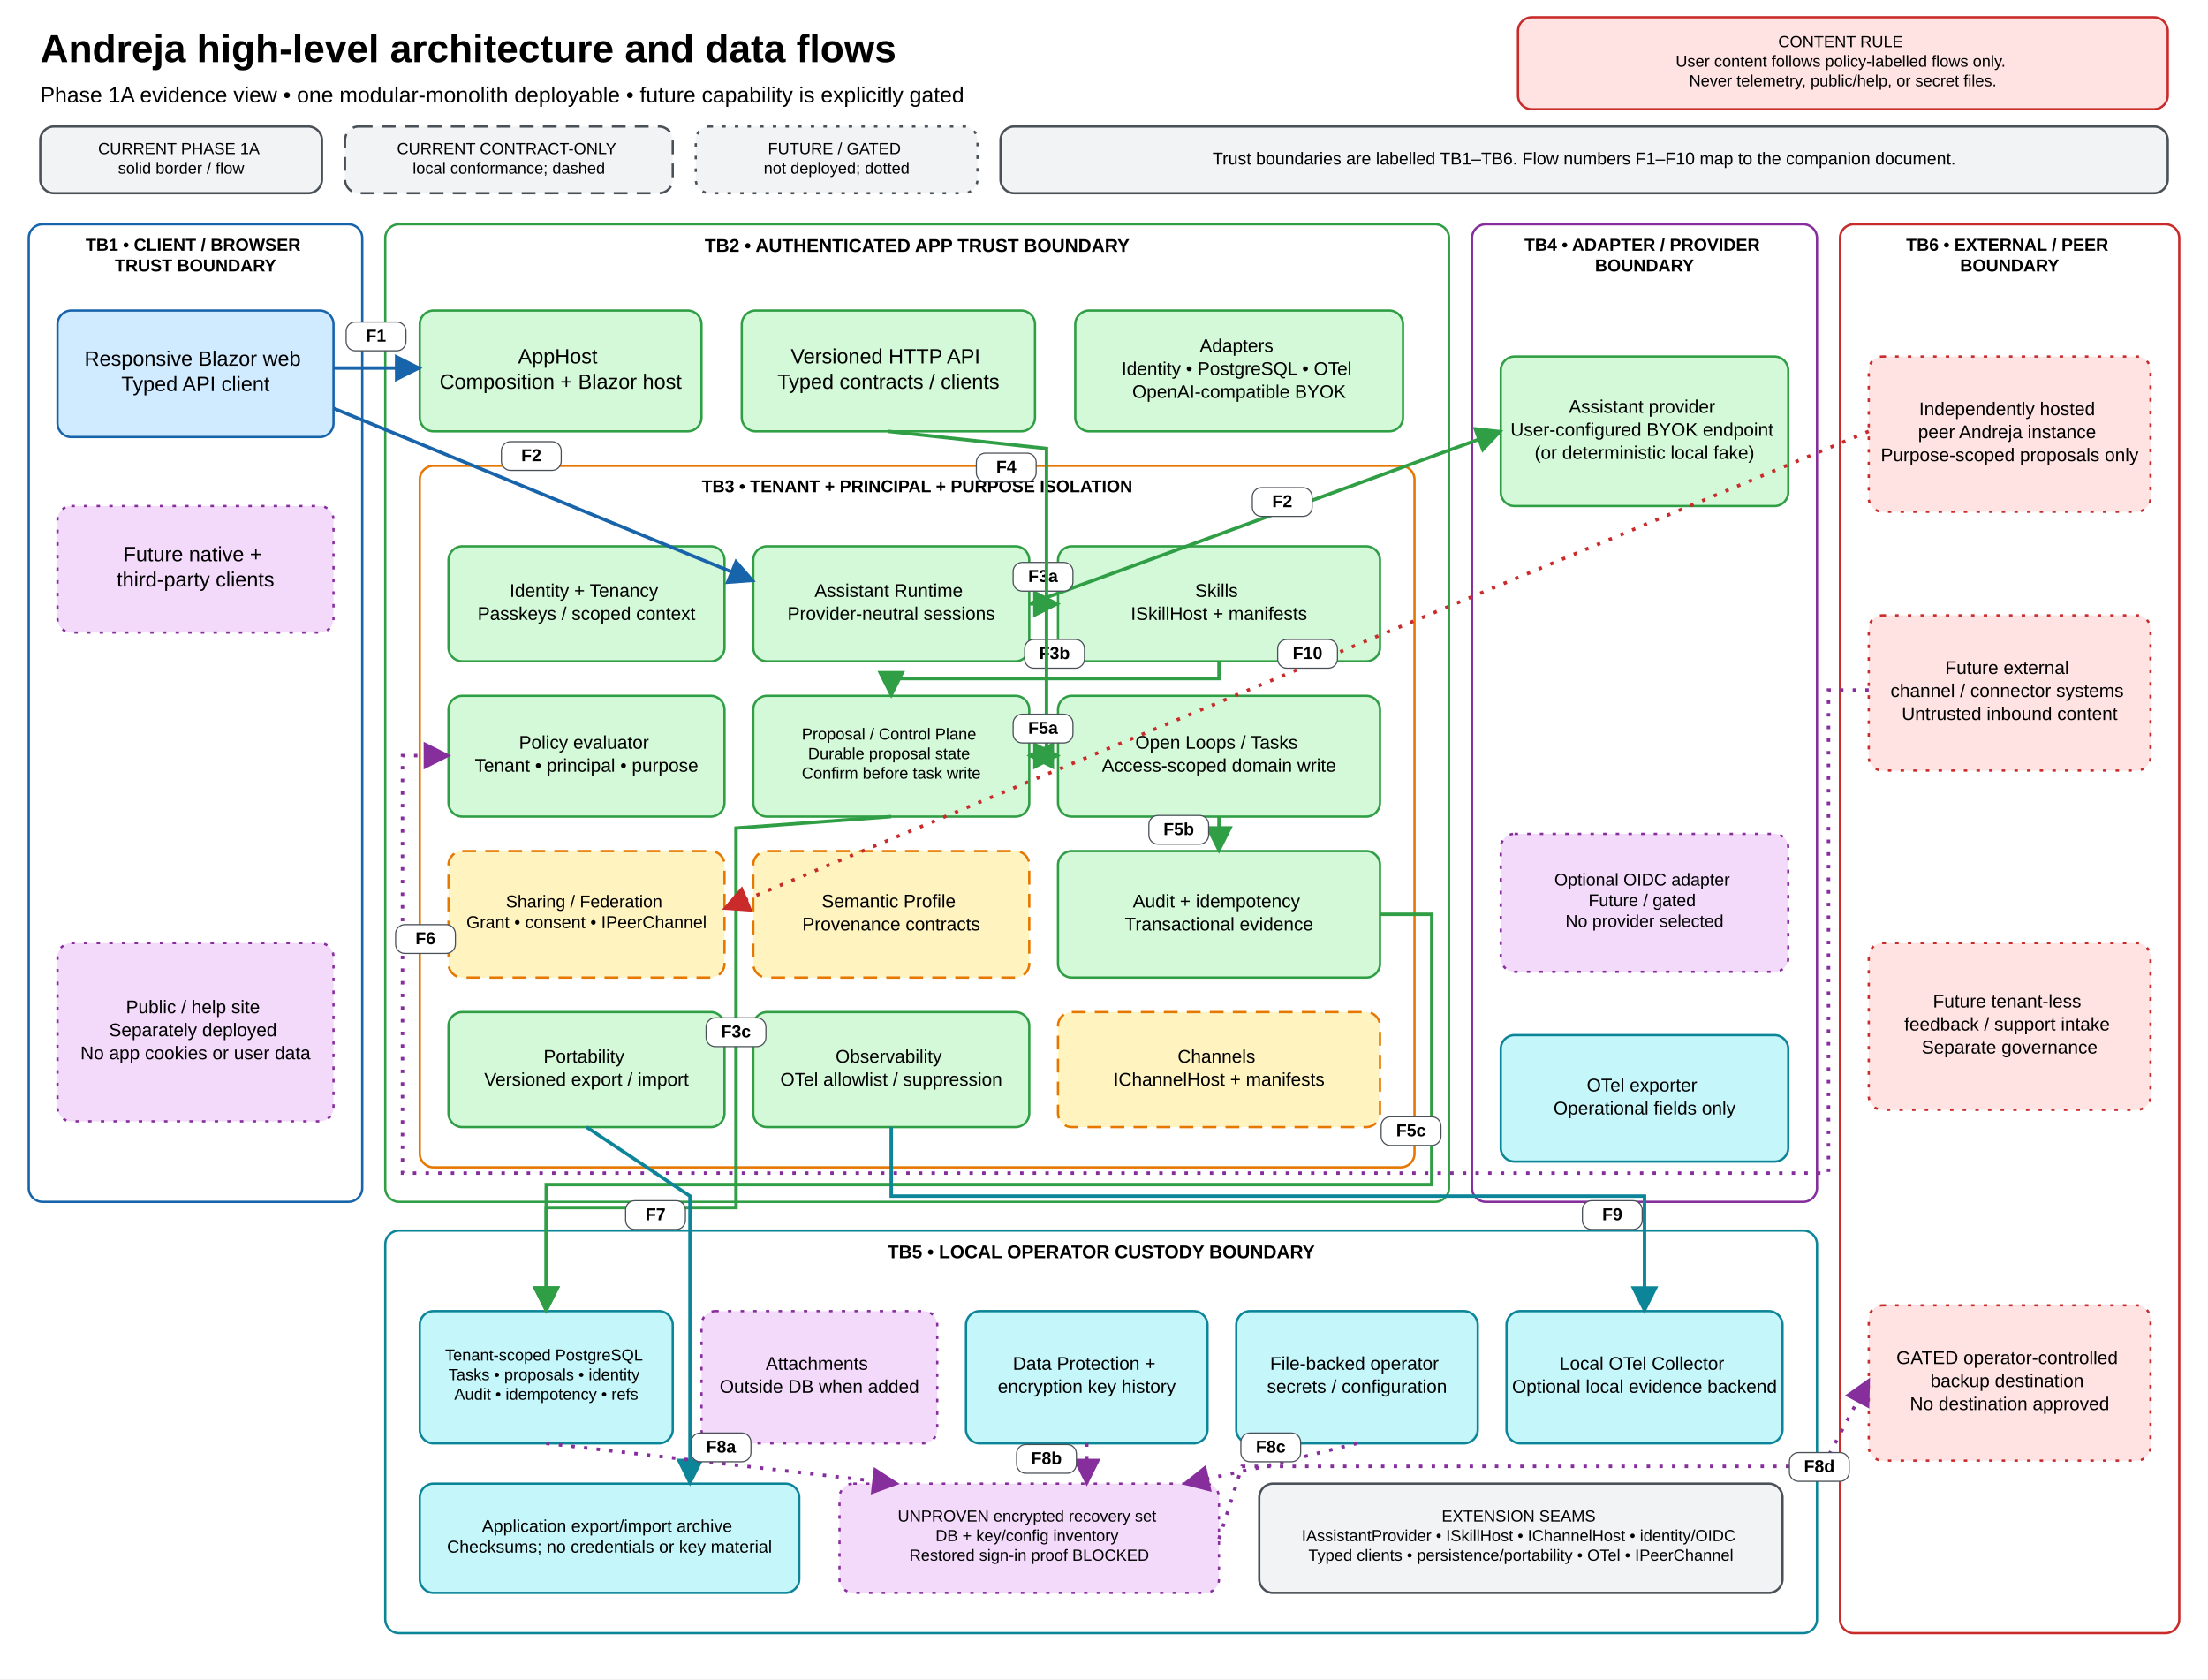
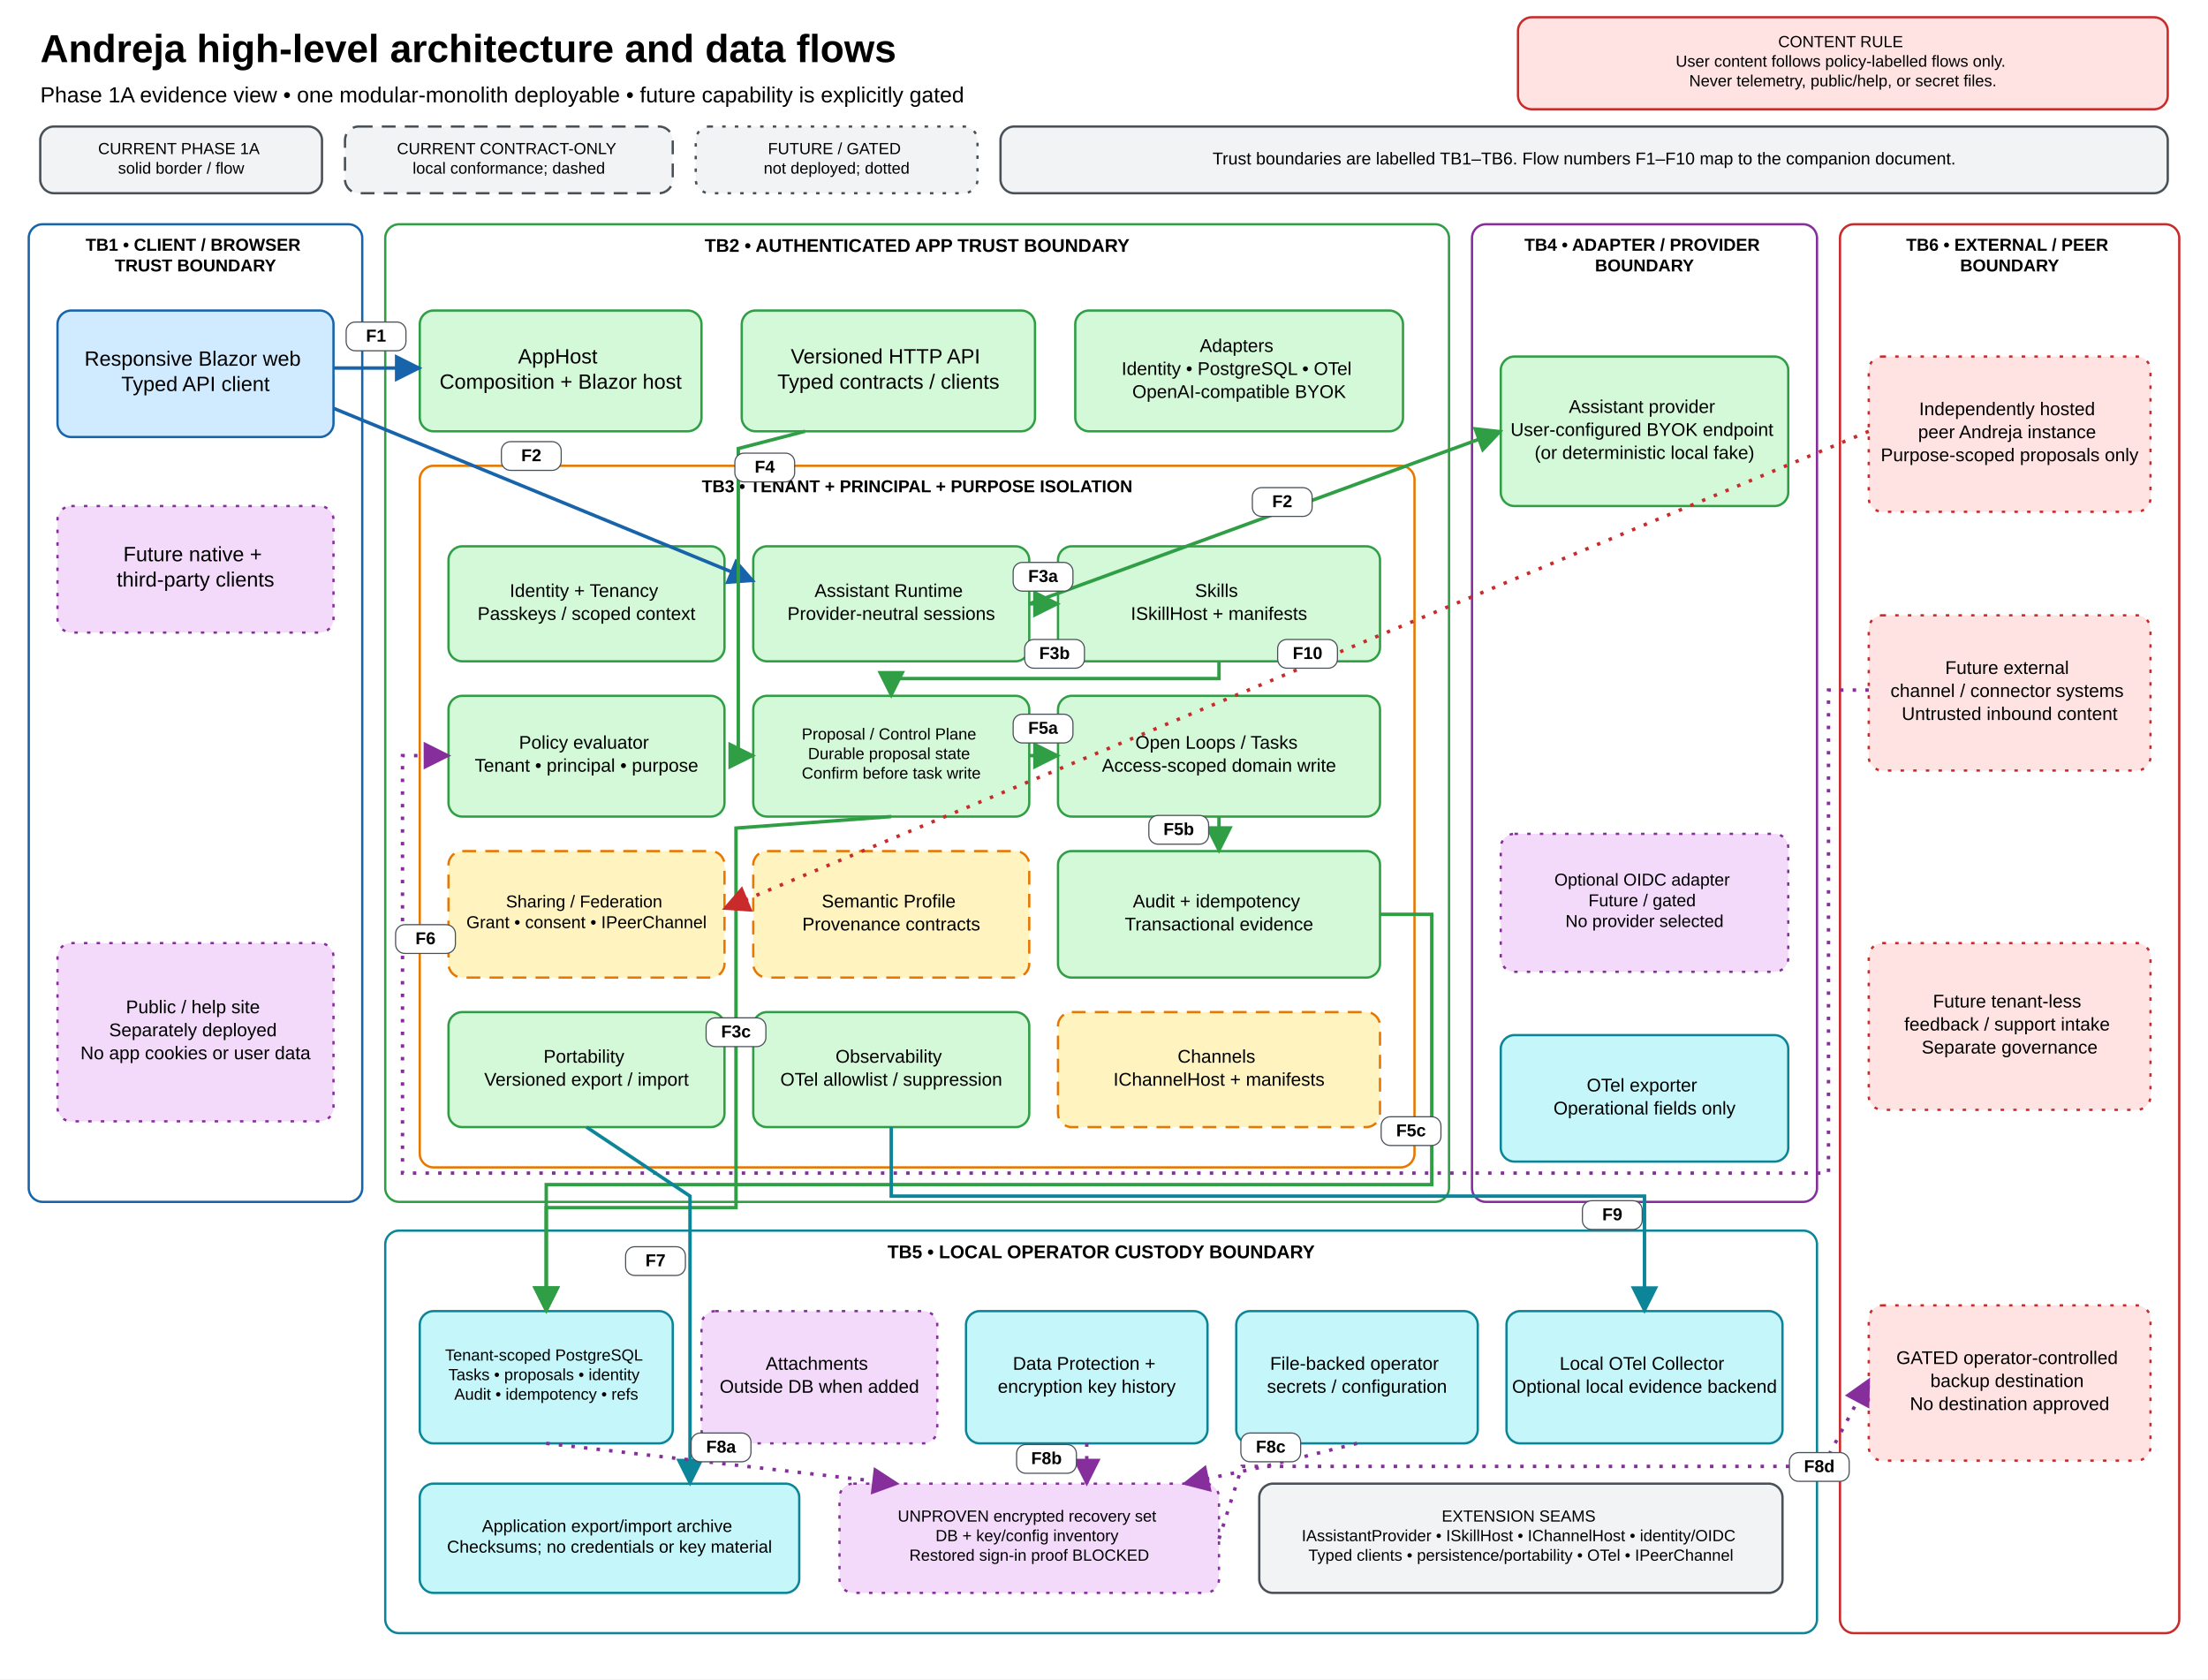
- <svg xmlns="http://www.w3.org/2000/svg" width="1920" height="1460" viewBox="0 0 1920 1460" role="img" aria-labelledby="title desc" data-source-sha256="446f85c8ef38a6cd5bb7bdb2aa9be8c1f6ccb38972bb429ca68a66bf256336fb">
+ <svg xmlns="http://www.w3.org/2000/svg" width="1920" height="1460" viewBox="0 0 1920 1460" role="img" aria-labelledby="title desc" data-source-sha256="6299e710533fa161a66c619b368bb4323b7924c9d354c903a7b282ad4f4a0f42">
  <defs>
    <marker id="arrow-blue" viewBox="0 0 10 10" refX="9" refY="5" markerWidth="8" markerHeight="8" orient="auto-start-reverse">
      <path d="M 0 0 L 10 5 L 0 10 z" fill="#1864ab" />
    </marker>
    <marker id="arrow-green" viewBox="0 0 10 10" refX="9" refY="5" markerWidth="8" markerHeight="8" orient="auto-start-reverse">
      <path d="M 0 0 L 10 5 L 0 10 z" fill="#2f9e44" />
    </marker>
    <marker id="arrow-orange" viewBox="0 0 10 10" refX="9" refY="5" markerWidth="8" markerHeight="8" orient="auto-start-reverse">
      <path d="M 0 0 L 10 5 L 0 10 z" fill="#e67700" />
    </marker>
    <marker id="arrow-purple" viewBox="0 0 10 10" refX="9" refY="5" markerWidth="8" markerHeight="8" orient="auto-start-reverse">
      <path d="M 0 0 L 10 5 L 0 10 z" fill="#862e9c" />
    </marker>
    <marker id="arrow-teal" viewBox="0 0 10 10" refX="9" refY="5" markerWidth="8" markerHeight="8" orient="auto-start-reverse">
      <path d="M 0 0 L 10 5 L 0 10 z" fill="#0c8599" />
    </marker>
    <marker id="arrow-gray" viewBox="0 0 10 10" refX="9" refY="5" markerWidth="8" markerHeight="8" orient="auto-start-reverse">
      <path d="M 0 0 L 10 5 L 0 10 z" fill="#495057" />
    </marker>
    <marker id="arrow-red" viewBox="0 0 10 10" refX="9" refY="5" markerWidth="8" markerHeight="8" orient="auto-start-reverse">
      <path d="M 0 0 L 10 5 L 0 10 z" fill="#c92a2a" />
    </marker>
    <style>text { font-family: Arial, Helvetica, sans-serif; }</style>
  </defs>
  <rect width="1920" height="1460" fill="#ffffff" />
  <text x="35" y="54" text-anchor="start" font-size="34" font-weight="bold" fill="#000000">
    <tspan x="35" dy="0">Andreja high-level architecture and data flows</tspan>
  </text>
  <text x="35" y="89" text-anchor="start" font-size="19" font-weight="normal" fill="#000000">
    <tspan x="35" dy="0">Phase 1A evidence view • one modular-monolith deployable • future capability is explicitly gated</tspan>
  </text>
  <rect x="1320" y="15" width="565" height="80" rx="12" fill="#ffe3e3" stroke="#c92a2a" stroke-width="2" />
  <text x="1602.5" y="41" text-anchor="middle" font-size="14" font-weight="normal" fill="#000000">
    <tspan x="1602.5" dy="0">CONTENT RULE</tspan>
    <tspan x="1602.5" dy="17">User content follows policy-labelled flows only.</tspan>
    <tspan x="1602.5" dy="17">Never telemetry, public/help, or secret files.</tspan>
  </text>
  <rect x="35" y="110" width="245" height="58" rx="12" fill="#f1f3f5" stroke="#495057" stroke-width="2" />
  <text x="157.5" y="134" text-anchor="middle" font-size="14" font-weight="normal" fill="#000000">
    <tspan x="157.5" dy="0">CURRENT PHASE 1A</tspan>
    <tspan x="157.5" dy="17">solid border / flow</tspan>
  </text>
  <rect x="300" y="110" width="285" height="58" rx="12" fill="#f1f3f5" stroke="#495057" stroke-width="2" stroke-dasharray="12 8" />
  <text x="442.5" y="134" text-anchor="middle" font-size="14" font-weight="normal" fill="#000000">
    <tspan x="442.5" dy="0">CURRENT CONTRACT-ONLY</tspan>
    <tspan x="442.5" dy="17">local conformance; dashed</tspan>
  </text>
  <rect x="605" y="110" width="245" height="58" rx="12" fill="#f1f3f5" stroke="#495057" stroke-width="2" stroke-dasharray="3 8" />
  <text x="727.5" y="134" text-anchor="middle" font-size="14" font-weight="normal" fill="#000000">
    <tspan x="727.5" dy="0">FUTURE / GATED</tspan>
    <tspan x="727.5" dy="17">not deployed; dotted</tspan>
  </text>
  <rect x="870" y="110" width="1015" height="58" rx="12" fill="#f1f3f5" stroke="#495057" stroke-width="2" />
  <text x="1377.5" y="143" text-anchor="middle" font-size="15" font-weight="normal" fill="#000000">
    <tspan x="1377.5" dy="0">Trust boundaries are labelled TB1–TB6. Flow numbers F1–F10 map to the companion document.</tspan>
  </text>
  <rect x="25" y="195" width="290" height="850" rx="12" fill="none" stroke="#1864ab" stroke-width="2" />
  <text x="170" y="218" text-anchor="middle" font-size="15" font-weight="bold" fill="#000000">
    <tspan x="170" dy="0">TB1 • CLIENT / BROWSER</tspan>
    <tspan x="170" dy="18">TRUST BOUNDARY</tspan>
  </text>
  <rect x="335" y="195" width="925" height="850" rx="12" fill="none" stroke="#2f9e44" stroke-width="2" />
  <text x="797.5" y="219" text-anchor="middle" font-size="16" font-weight="bold" fill="#000000">
    <tspan x="797.5" dy="0">TB2 • AUTHENTICATED APP TRUST BOUNDARY</tspan>
  </text>
  <rect x="365" y="405" width="865" height="610" rx="12" fill="none" stroke="#e67700" stroke-width="2" />
  <text x="797.5" y="428" text-anchor="middle" font-size="15" font-weight="bold" fill="#000000">
    <tspan x="797.5" dy="0">TB3 • TENANT + PRINCIPAL + PURPOSE ISOLATION</tspan>
  </text>
  <rect x="1280" y="195" width="300" height="850" rx="12" fill="none" stroke="#862e9c" stroke-width="2" />
  <text x="1430" y="218" text-anchor="middle" font-size="15" font-weight="bold" fill="#000000">
    <tspan x="1430" dy="0">TB4 • ADAPTER / PROVIDER</tspan>
    <tspan x="1430" dy="18">BOUNDARY</tspan>
  </text>
  <rect x="335" y="1070" width="1245" height="350" rx="12" fill="none" stroke="#0c8599" stroke-width="2" />
  <text x="957.5" y="1094" text-anchor="middle" font-size="16" font-weight="bold" fill="#000000">
    <tspan x="957.5" dy="0">TB5 • LOCAL OPERATOR CUSTODY BOUNDARY</tspan>
  </text>
  <rect x="1600" y="195" width="295" height="1225" rx="12" fill="none" stroke="#c92a2a" stroke-width="2" />
  <text x="1747.5" y="218" text-anchor="middle" font-size="15" font-weight="bold" fill="#000000">
    <tspan x="1747.5" dy="0">TB6 • EXTERNAL / PEER</tspan>
    <tspan x="1747.5" dy="18">BOUNDARY</tspan>
  </text>
  <rect x="50" y="270" width="240" height="110" rx="12" fill="#d0ebff" stroke="#1864ab" stroke-width="2" />
  <text x="170" y="318" text-anchor="middle" font-size="18" font-weight="normal" fill="#000000">
    <tspan x="170" dy="0">Responsive Blazor web</tspan>
    <tspan x="170" dy="22">Typed API client</tspan>
  </text>
  <rect x="50" y="440" width="240" height="110" rx="12" fill="#f3d9fa" stroke="#862e9c" stroke-width="2" stroke-dasharray="3 8" />
  <text x="170" y="488" text-anchor="middle" font-size="18" font-weight="normal" fill="#000000">
    <tspan x="170" dy="0">Future native +</tspan>
    <tspan x="170" dy="22">third-party clients</tspan>
  </text>
  <rect x="50" y="820" width="240" height="155" rx="12" fill="#f3d9fa" stroke="#862e9c" stroke-width="2" stroke-dasharray="3 8" />
  <text x="170" y="881" text-anchor="middle" font-size="16" font-weight="normal" fill="#000000">
    <tspan x="170" dy="0">Public / help site</tspan>
    <tspan x="170" dy="20">Separately deployed</tspan>
    <tspan x="170" dy="20">No app cookies or user data</tspan>
  </text>
  <rect x="365" y="270" width="245" height="105" rx="12" fill="#d3f9d8" stroke="#2f9e44" stroke-width="2" />
  <text x="487.5" y="316" text-anchor="middle" font-size="18" font-weight="normal" fill="#000000">
    <tspan x="487.5" dy="0">AppHost</tspan>
    <tspan x="487.5" dy="22">Composition + Blazor host</tspan>
  </text>
  <rect x="645" y="270" width="255" height="105" rx="12" fill="#d3f9d8" stroke="#2f9e44" stroke-width="2" />
  <text x="772.5" y="316" text-anchor="middle" font-size="18" font-weight="normal" fill="#000000">
    <tspan x="772.5" dy="0">Versioned HTTP API</tspan>
    <tspan x="772.5" dy="22">Typed contracts / clients</tspan>
  </text>
  <rect x="935" y="270" width="285" height="105" rx="12" fill="#d3f9d8" stroke="#2f9e44" stroke-width="2" />
  <text x="1077.5" y="306" text-anchor="middle" font-size="16" font-weight="normal" fill="#000000">
    <tspan x="1077.5" dy="0">Adapters</tspan>
    <tspan x="1077.5" dy="20">Identity • PostgreSQL • OTel</tspan>
    <tspan x="1077.5" dy="20">OpenAI-compatible BYOK</tspan>
  </text>
  <rect x="390" y="475" width="240" height="100" rx="12" fill="#d3f9d8" stroke="#2f9e44" stroke-width="2" />
  <text x="510" y="519" text-anchor="middle" font-size="16" font-weight="normal" fill="#000000">
    <tspan x="510" dy="0">Identity + Tenancy</tspan>
    <tspan x="510" dy="20">Passkeys / scoped context</tspan>
  </text>
  <rect x="655" y="475" width="240" height="100" rx="12" fill="#d3f9d8" stroke="#2f9e44" stroke-width="2" />
  <text x="775" y="519" text-anchor="middle" font-size="16" font-weight="normal" fill="#000000">
    <tspan x="775" dy="0">Assistant Runtime</tspan>
    <tspan x="775" dy="20">Provider-neutral sessions</tspan>
  </text>
  <rect x="920" y="475" width="280" height="100" rx="12" fill="#d3f9d8" stroke="#2f9e44" stroke-width="2" />
  <text x="1060" y="519" text-anchor="middle" font-size="16" font-weight="normal" fill="#000000">
    <tspan x="1060" dy="0">Skills</tspan>
    <tspan x="1060" dy="20">ISkillHost + manifests</tspan>
  </text>
  <rect x="390" y="605" width="240" height="105" rx="12" fill="#d3f9d8" stroke="#2f9e44" stroke-width="2" />
  <text x="510" y="651" text-anchor="middle" font-size="16" font-weight="normal" fill="#000000">
    <tspan x="510" dy="0">Policy evaluator</tspan>
    <tspan x="510" dy="20">Tenant • principal • purpose</tspan>
  </text>
  <rect x="655" y="605" width="240" height="105" rx="12" fill="#d3f9d8" stroke="#2f9e44" stroke-width="2" />
  <text x="775" y="643" text-anchor="middle" font-size="14" font-weight="normal" fill="#000000">
    <tspan x="775" dy="0">Proposal / Control Plane</tspan>
    <tspan x="775" dy="17">Durable proposal state</tspan>
    <tspan x="775" dy="17">Confirm before task write</tspan>
  </text>
  <rect x="920" y="605" width="280" height="105" rx="12" fill="#d3f9d8" stroke="#2f9e44" stroke-width="2" />
  <text x="1060" y="651" text-anchor="middle" font-size="16" font-weight="normal" fill="#000000">
    <tspan x="1060" dy="0">Open Loops / Tasks</tspan>
    <tspan x="1060" dy="20">Access-scoped domain write</tspan>
  </text>
  <rect x="390" y="740" width="240" height="110" rx="12" fill="#fff3bf" stroke="#e67700" stroke-width="2" stroke-dasharray="12 8" />
  <text x="510" y="789" text-anchor="middle" font-size="15" font-weight="normal" fill="#000000">
    <tspan x="510" dy="0">Sharing / Federation</tspan>
    <tspan x="510" dy="18">Grant • consent • IPeerChannel</tspan>
  </text>
  <rect x="655" y="740" width="240" height="110" rx="12" fill="#fff3bf" stroke="#e67700" stroke-width="2" stroke-dasharray="12 8" />
  <text x="775" y="789" text-anchor="middle" font-size="16" font-weight="normal" fill="#000000">
    <tspan x="775" dy="0">Semantic Profile</tspan>
    <tspan x="775" dy="20">Provenance contracts</tspan>
  </text>
  <rect x="920" y="740" width="280" height="110" rx="12" fill="#d3f9d8" stroke="#2f9e44" stroke-width="2" />
  <text x="1060" y="789" text-anchor="middle" font-size="16" font-weight="normal" fill="#000000">
    <tspan x="1060" dy="0">Audit + idempotency</tspan>
    <tspan x="1060" dy="20">Transactional evidence</tspan>
  </text>
  <rect x="390" y="880" width="240" height="100" rx="12" fill="#d3f9d8" stroke="#2f9e44" stroke-width="2" />
  <text x="510" y="924" text-anchor="middle" font-size="16" font-weight="normal" fill="#000000">
    <tspan x="510" dy="0">Portability</tspan>
    <tspan x="510" dy="20">Versioned export / import</tspan>
  </text>
  <rect x="655" y="880" width="240" height="100" rx="12" fill="#d3f9d8" stroke="#2f9e44" stroke-width="2" />
  <text x="775" y="924" text-anchor="middle" font-size="16" font-weight="normal" fill="#000000">
    <tspan x="775" dy="0">Observability</tspan>
    <tspan x="775" dy="20">OTel allowlist / suppression</tspan>
  </text>
  <rect x="920" y="880" width="280" height="100" rx="12" fill="#fff3bf" stroke="#e67700" stroke-width="2" stroke-dasharray="12 8" />
  <text x="1060" y="924" text-anchor="middle" font-size="16" font-weight="normal" fill="#000000">
    <tspan x="1060" dy="0">Channels</tspan>
    <tspan x="1060" dy="20">IChannelHost + manifests</tspan>
  </text>
  <rect x="1305" y="310" width="250" height="130" rx="12" fill="#d3f9d8" stroke="#2f9e44" stroke-width="2" />
  <text x="1430" y="359" text-anchor="middle" font-size="16" font-weight="normal" fill="#000000">
    <tspan x="1430" dy="0">Assistant provider</tspan>
    <tspan x="1430" dy="20">User-configured BYOK endpoint</tspan>
    <tspan x="1430" dy="20">(or deterministic local fake)</tspan>
  </text>
  <rect x="1305" y="725" width="250" height="120" rx="12" fill="#f3d9fa" stroke="#862e9c" stroke-width="2" stroke-dasharray="3 8" />
  <text x="1430" y="770" text-anchor="middle" font-size="15" font-weight="normal" fill="#000000">
    <tspan x="1430" dy="0">Optional OIDC adapter</tspan>
    <tspan x="1430" dy="18">Future / gated</tspan>
    <tspan x="1430" dy="18">No provider selected</tspan>
  </text>
  <rect x="1305" y="900" width="250" height="110" rx="12" fill="#c5f6fa" stroke="#0c8599" stroke-width="2" />
  <text x="1430" y="949" text-anchor="middle" font-size="16" font-weight="normal" fill="#000000">
    <tspan x="1430" dy="0">OTel exporter</tspan>
    <tspan x="1430" dy="20">Operational fields only</tspan>
  </text>
  <rect x="365" y="1140" width="220" height="115" rx="12" fill="#c5f6fa" stroke="#0c8599" stroke-width="2" />
  <text x="475" y="1183" text-anchor="middle" font-size="14" font-weight="normal" fill="#000000">
    <tspan x="475" dy="0">Tenant-scoped PostgreSQL</tspan>
    <tspan x="475" dy="17">Tasks • proposals • identity</tspan>
    <tspan x="475" dy="17">Audit • idempotency • refs</tspan>
  </text>
  <rect x="610" y="1140" width="205" height="115" rx="12" fill="#f3d9fa" stroke="#862e9c" stroke-width="2" stroke-dasharray="3 8" />
  <text x="712.5" y="1191" text-anchor="middle" font-size="16" font-weight="normal" fill="#000000">
    <tspan x="712.5" dy="0">Attachments</tspan>
    <tspan x="712.5" dy="20">Outside DB when added</tspan>
  </text>
  <rect x="840" y="1140" width="210" height="115" rx="12" fill="#c5f6fa" stroke="#0c8599" stroke-width="2" />
  <text x="945" y="1191" text-anchor="middle" font-size="16" font-weight="normal" fill="#000000">
    <tspan x="945" dy="0">Data Protection +</tspan>
    <tspan x="945" dy="20">encryption key history</tspan>
  </text>
  <rect x="1075" y="1140" width="210" height="115" rx="12" fill="#c5f6fa" stroke="#0c8599" stroke-width="2" />
  <text x="1180" y="1191" text-anchor="middle" font-size="16" font-weight="normal" fill="#000000">
    <tspan x="1180" dy="0">File-backed operator</tspan>
    <tspan x="1180" dy="20">secrets / configuration</tspan>
  </text>
  <rect x="1310" y="1140" width="240" height="115" rx="12" fill="#c5f6fa" stroke="#0c8599" stroke-width="2" />
  <text x="1430" y="1191" text-anchor="middle" font-size="16" font-weight="normal" fill="#000000">
    <tspan x="1430" dy="0">Local OTel Collector</tspan>
    <tspan x="1430" dy="20">Optional local evidence backend</tspan>
  </text>
  <rect x="365" y="1290" width="330" height="95" rx="12" fill="#c5f6fa" stroke="#0c8599" stroke-width="2" />
  <text x="530" y="1332" text-anchor="middle" font-size="15" font-weight="normal" fill="#000000">
    <tspan x="530" dy="0">Application export/import archive</tspan>
    <tspan x="530" dy="18">Checksums; no credentials or key material</tspan>
  </text>
  <rect x="730" y="1290" width="330" height="95" rx="12" fill="#f3d9fa" stroke="#862e9c" stroke-width="2" stroke-dasharray="3 8" />
  <text x="895" y="1323" text-anchor="middle" font-size="14" font-weight="normal" fill="#000000">
    <tspan x="895" dy="0">UNPROVEN encrypted recovery set</tspan>
    <tspan x="895" dy="17">DB + key/config inventory</tspan>
    <tspan x="895" dy="17">Restored sign-in proof BLOCKED</tspan>
  </text>
  <rect x="1095" y="1290" width="455" height="95" rx="12" fill="#f1f3f5" stroke="#495057" stroke-width="2" />
  <text x="1322.5" y="1323" text-anchor="middle" font-size="14" font-weight="normal" fill="#000000">
    <tspan x="1322.5" dy="0">EXTENSION SEAMS</tspan>
    <tspan x="1322.5" dy="17">IAssistantProvider • ISkillHost • IChannelHost • identity/OIDC</tspan>
    <tspan x="1322.5" dy="17">Typed clients • persistence/portability • OTel • IPeerChannel</tspan>
  </text>
  <rect x="1625" y="310" width="245" height="135" rx="12" fill="#ffe3e3" stroke="#c92a2a" stroke-width="2" stroke-dasharray="3 8" />
  <text x="1747.5" y="361" text-anchor="middle" font-size="16" font-weight="normal" fill="#000000">
    <tspan x="1747.5" dy="0">Independently hosted</tspan>
    <tspan x="1747.5" dy="20">peer Andreja instance</tspan>
    <tspan x="1747.5" dy="20">Purpose-scoped proposals only</tspan>
  </text>
  <rect x="1625" y="535" width="245" height="135" rx="12" fill="#ffe3e3" stroke="#c92a2a" stroke-width="2" stroke-dasharray="3 8" />
  <text x="1747.5" y="586" text-anchor="middle" font-size="16" font-weight="normal" fill="#000000">
    <tspan x="1747.5" dy="0">Future external</tspan>
    <tspan x="1747.5" dy="20">channel / connector systems</tspan>
    <tspan x="1747.5" dy="20">Untrusted inbound content</tspan>
  </text>
  <rect x="1625" y="820" width="245" height="145" rx="12" fill="#ffe3e3" stroke="#c92a2a" stroke-width="2" stroke-dasharray="3 8" />
  <text x="1747.5" y="876" text-anchor="middle" font-size="16" font-weight="normal" fill="#000000">
    <tspan x="1747.5" dy="0">Future tenant-less</tspan>
    <tspan x="1747.5" dy="20">feedback / support intake</tspan>
    <tspan x="1747.5" dy="20">Separate governance</tspan>
  </text>
  <rect x="1625" y="1135" width="245" height="135" rx="12" fill="#ffe3e3" stroke="#c92a2a" stroke-width="2" stroke-dasharray="3 8" />
  <text x="1747.5" y="1186" text-anchor="middle" font-size="16" font-weight="normal" fill="#000000">
    <tspan x="1747.5" dy="0">GATED operator-controlled</tspan>
    <tspan x="1747.5" dy="20">backup destination</tspan>
    <tspan x="1747.5" dy="20">No destination approved</tspan>
  </text>
  <polyline points="290,320 365,320" fill="none" stroke="#1864ab" stroke-width="3" marker-end="url(#arrow-blue)" />
  <rect x="301" y="280" width="52" height="25" rx="8" fill="#ffffff" stroke="#495057" stroke-width="1" />
  <text x="327" y="297" text-anchor="middle" font-size="15" font-weight="bold" fill="#000000">
    <tspan x="327" dy="0">F1</tspan>
  </text>
  <polyline points="290,355 655,505" fill="none" stroke="#1864ab" stroke-width="3" marker-end="url(#arrow-blue)" />
  <rect x="436" y="384" width="52" height="25" rx="8" fill="#ffffff" stroke="#495057" stroke-width="1" />
  <text x="462" y="401" text-anchor="middle" font-size="15" font-weight="bold" fill="#000000">
    <tspan x="462" dy="0">F2</tspan>
  </text>
  <polyline points="895,525 1305,375" fill="none" stroke="#2f9e44" stroke-width="3" marker-end="url(#arrow-green)" />
  <rect x="1089" y="424" width="52" height="25" rx="8" fill="#ffffff" stroke="#495057" stroke-width="1" />
  <text x="1115" y="441" text-anchor="middle" font-size="15" font-weight="bold" fill="#000000">
    <tspan x="1115" dy="0">F2</tspan>
  </text>
  <polyline points="895,525 920,525" fill="none" stroke="#2f9e44" stroke-width="3" marker-end="url(#arrow-green)" />
  <rect x="881" y="489" width="52" height="25" rx="8" fill="#ffffff" stroke="#495057" stroke-width="1" />
  <text x="907" y="506" text-anchor="middle" font-size="15" font-weight="bold" fill="#000000">
    <tspan x="907" dy="0">F3a</tspan>
  </text>
  <polyline points="1060,575 1060,590 775,590 775,605" fill="none" stroke="#2f9e44" stroke-width="3" marker-end="url(#arrow-green)" />
  <rect x="891" y="556" width="52" height="25" rx="8" fill="#ffffff" stroke="#495057" stroke-width="1" />
  <text x="917" y="573" text-anchor="middle" font-size="15" font-weight="bold" fill="#000000">
    <tspan x="917" dy="0">F3b</tspan>
  </text>
  <polyline points="775,710 640,720 640,1050 475,1050 475,1140" fill="none" stroke="#2f9e44" stroke-width="3" marker-end="url(#arrow-green)" />
  <rect x="614" y="885" width="52" height="25" rx="8" fill="#ffffff" stroke="#495057" stroke-width="1" />
  <text x="640" y="902" text-anchor="middle" font-size="15" font-weight="bold" fill="#000000">
    <tspan x="640" dy="0">F3c</tspan>
  </text>
-   <polyline points="772,375 910,390 910,657 895,657" fill="none" stroke="#2f9e44" stroke-width="3" marker-end="url(#arrow-green)" />
-   <rect x="849" y="394" width="52" height="25" rx="8" fill="#ffffff" stroke="#495057" stroke-width="1" />
-   <text x="875" y="411" text-anchor="middle" font-size="15" font-weight="bold" fill="#000000">
-     <tspan x="875" dy="0">F4</tspan>
+   <polyline points="700,375 642,390 642,657 655,657" fill="none" stroke="#2f9e44" stroke-width="3" marker-end="url(#arrow-green)" />
+   <rect x="639" y="394" width="52" height="25" rx="8" fill="#ffffff" stroke="#495057" stroke-width="1" />
+   <text x="665" y="411" text-anchor="middle" font-size="15" font-weight="bold" fill="#000000">
+     <tspan x="665" dy="0">F4</tspan>
  </text>
  <polyline points="895,657 920,657" fill="none" stroke="#2f9e44" stroke-width="3" marker-end="url(#arrow-green)" />
  <rect x="881" y="621" width="52" height="25" rx="8" fill="#ffffff" stroke="#495057" stroke-width="1" />
  <text x="907" y="638" text-anchor="middle" font-size="15" font-weight="bold" fill="#000000">
    <tspan x="907" dy="0">F5a</tspan>
  </text>
  <polyline points="1060,710 1060,740" fill="none" stroke="#2f9e44" stroke-width="3" marker-end="url(#arrow-green)" />
  <rect x="999" y="709" width="52" height="25" rx="8" fill="#ffffff" stroke="#495057" stroke-width="1" />
  <text x="1025" y="726" text-anchor="middle" font-size="15" font-weight="bold" fill="#000000">
    <tspan x="1025" dy="0">F5b</tspan>
  </text>
  <polyline points="1200,795 1245,795 1245,1030 475,1030 475,1140" fill="none" stroke="#2f9e44" stroke-width="3" marker-end="url(#arrow-green)" />
  <rect x="1201" y="971" width="52" height="25" rx="8" fill="#ffffff" stroke="#495057" stroke-width="1" />
  <text x="1227" y="988" text-anchor="middle" font-size="15" font-weight="bold" fill="#000000">
    <tspan x="1227" dy="0">F5c</tspan>
  </text>
  <polyline points="1625,600 1590,600 1590,1020 350,1020 350,657 390,657" fill="none" stroke="#862e9c" stroke-width="3" stroke-dasharray="3 8" marker-end="url(#arrow-purple)" />
  <rect x="344" y="804" width="52" height="25" rx="8" fill="#ffffff" stroke="#495057" stroke-width="1" />
  <text x="370" y="821" text-anchor="middle" font-size="15" font-weight="bold" fill="#000000">
    <tspan x="370" dy="0">F6</tspan>
  </text>
  <polyline points="510,980 600,1040 600,1290" fill="none" stroke="#0c8599" stroke-width="3" marker-end="url(#arrow-teal)" />
-   <rect x="544" y="1044" width="52" height="25" rx="8" fill="#ffffff" stroke="#495057" stroke-width="1" />
-   <text x="570" y="1061" text-anchor="middle" font-size="15" font-weight="bold" fill="#000000">
+   <rect x="544" y="1084" width="52" height="25" rx="8" fill="#ffffff" stroke="#495057" stroke-width="1" />
+   <text x="570" y="1101" text-anchor="middle" font-size="15" font-weight="bold" fill="#000000">
    <tspan x="570" dy="0">F7</tspan>
  </text>
  <polyline points="475,1255 780,1290" fill="none" stroke="#862e9c" stroke-width="3" stroke-dasharray="3 8" marker-end="url(#arrow-purple)" />
  <rect x="601" y="1246" width="52" height="25" rx="8" fill="#ffffff" stroke="#495057" stroke-width="1" />
  <text x="627" y="1263" text-anchor="middle" font-size="15" font-weight="bold" fill="#000000">
    <tspan x="627" dy="0">F8a</tspan>
  </text>
  <polyline points="945,1255 945,1290" fill="none" stroke="#862e9c" stroke-width="3" stroke-dasharray="3 8" marker-end="url(#arrow-purple)" />
  <rect x="884" y="1256" width="52" height="25" rx="8" fill="#ffffff" stroke="#495057" stroke-width="1" />
  <text x="910" y="1273" text-anchor="middle" font-size="15" font-weight="bold" fill="#000000">
    <tspan x="910" dy="0">F8b</tspan>
  </text>
  <polyline points="1180,1255 1100,1275 1030,1290" fill="none" stroke="#862e9c" stroke-width="3" stroke-dasharray="3 8" marker-end="url(#arrow-purple)" />
  <rect x="1079" y="1246" width="52" height="25" rx="8" fill="#ffffff" stroke="#495057" stroke-width="1" />
  <text x="1105" y="1263" text-anchor="middle" font-size="15" font-weight="bold" fill="#000000">
    <tspan x="1105" dy="0">F8c</tspan>
  </text>
  <polyline points="1060,1338 1080,1275 1585,1275 1625,1200" fill="none" stroke="#862e9c" stroke-width="3" stroke-dasharray="3 8" marker-end="url(#arrow-purple)" />
  <rect x="1556" y="1263" width="52" height="25" rx="8" fill="#ffffff" stroke="#495057" stroke-width="1" />
  <text x="1582" y="1280" text-anchor="middle" font-size="15" font-weight="bold" fill="#000000">
    <tspan x="1582" dy="0">F8d</tspan>
  </text>
  <polyline points="775,980 775,1040 1430,1040 1430,1140" fill="none" stroke="#0c8599" stroke-width="3" marker-end="url(#arrow-teal)" />
  <rect x="1376" y="1044" width="52" height="25" rx="8" fill="#ffffff" stroke="#495057" stroke-width="1" />
  <text x="1402" y="1061" text-anchor="middle" font-size="15" font-weight="bold" fill="#000000">
    <tspan x="1402" dy="0">F9</tspan>
  </text>
  <polyline points="1625,375 630,790" fill="none" stroke="#c92a2a" stroke-width="3" stroke-dasharray="3 8" marker-end="url(#arrow-red)" />
  <rect x="1111" y="556" width="52" height="25" rx="8" fill="#ffffff" stroke="#495057" stroke-width="1" />
  <text x="1137" y="573" text-anchor="middle" font-size="15" font-weight="bold" fill="#000000">
    <tspan x="1137" dy="0">F10</tspan>
  </text>
</svg>
